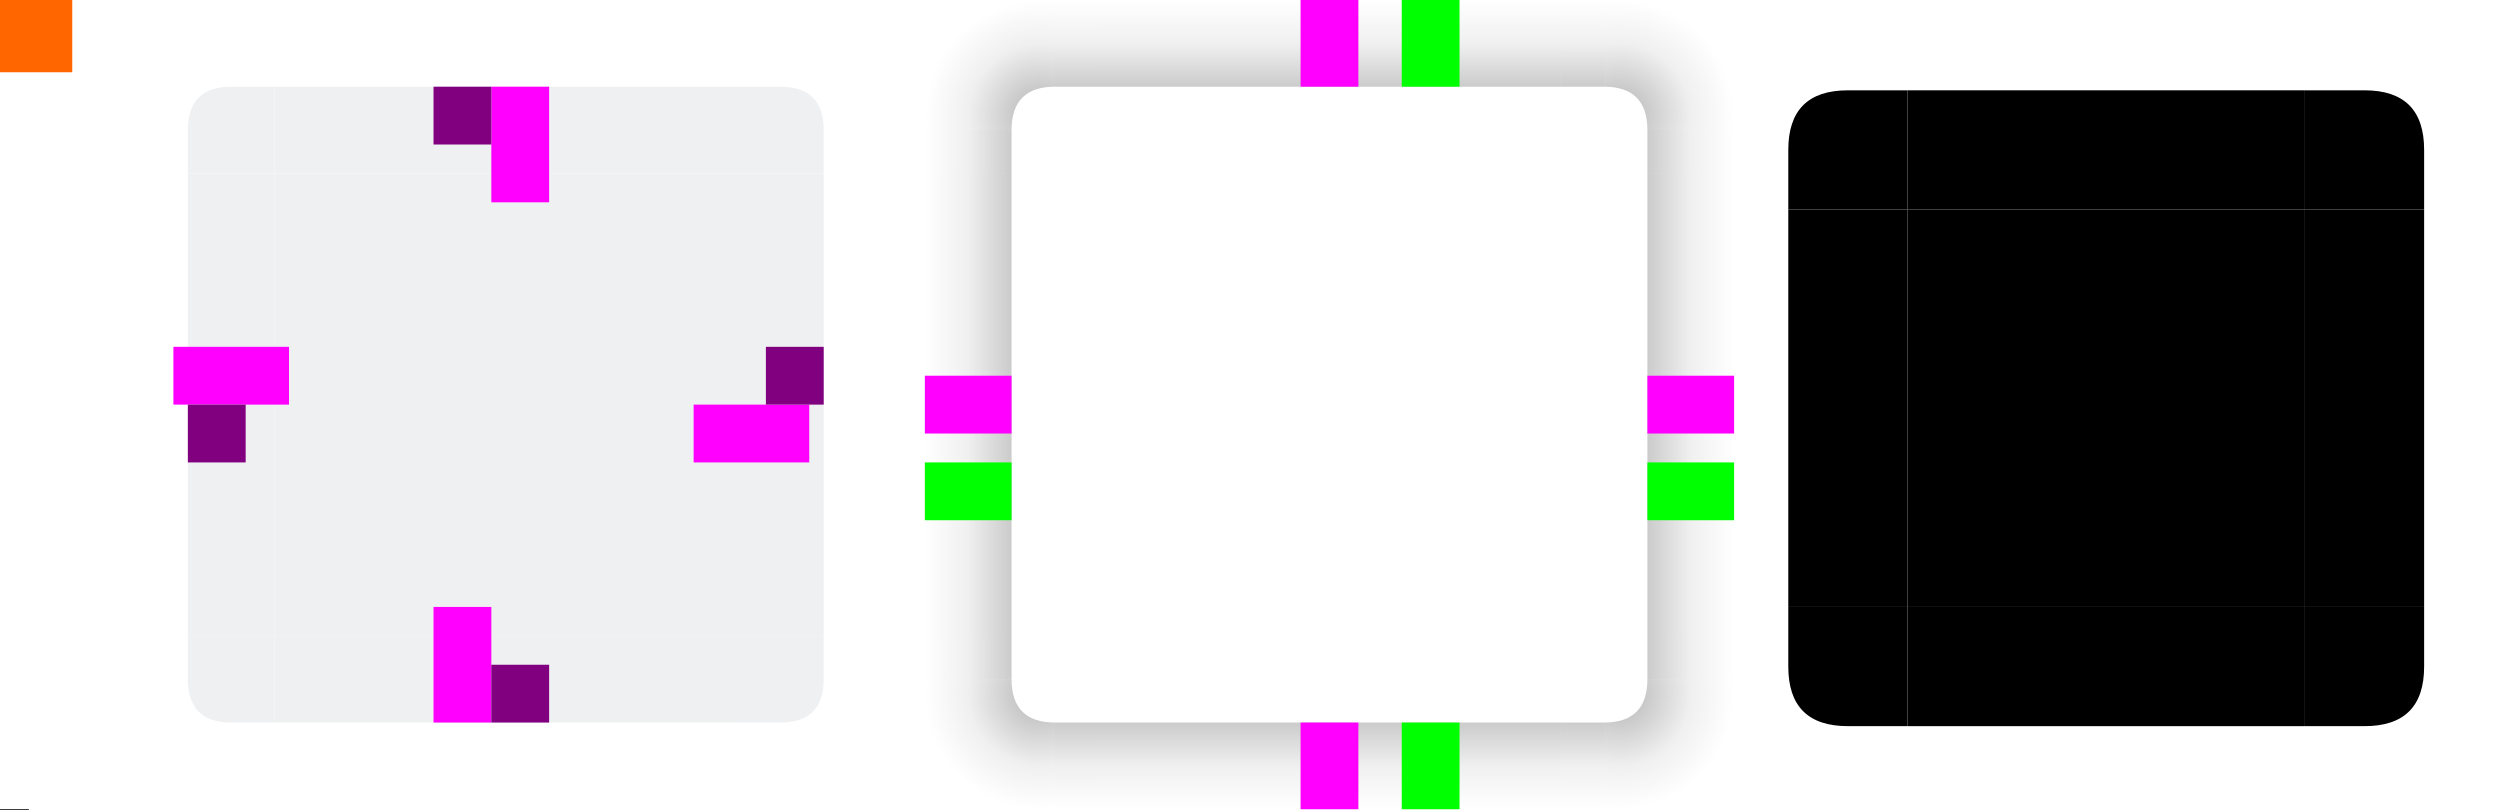
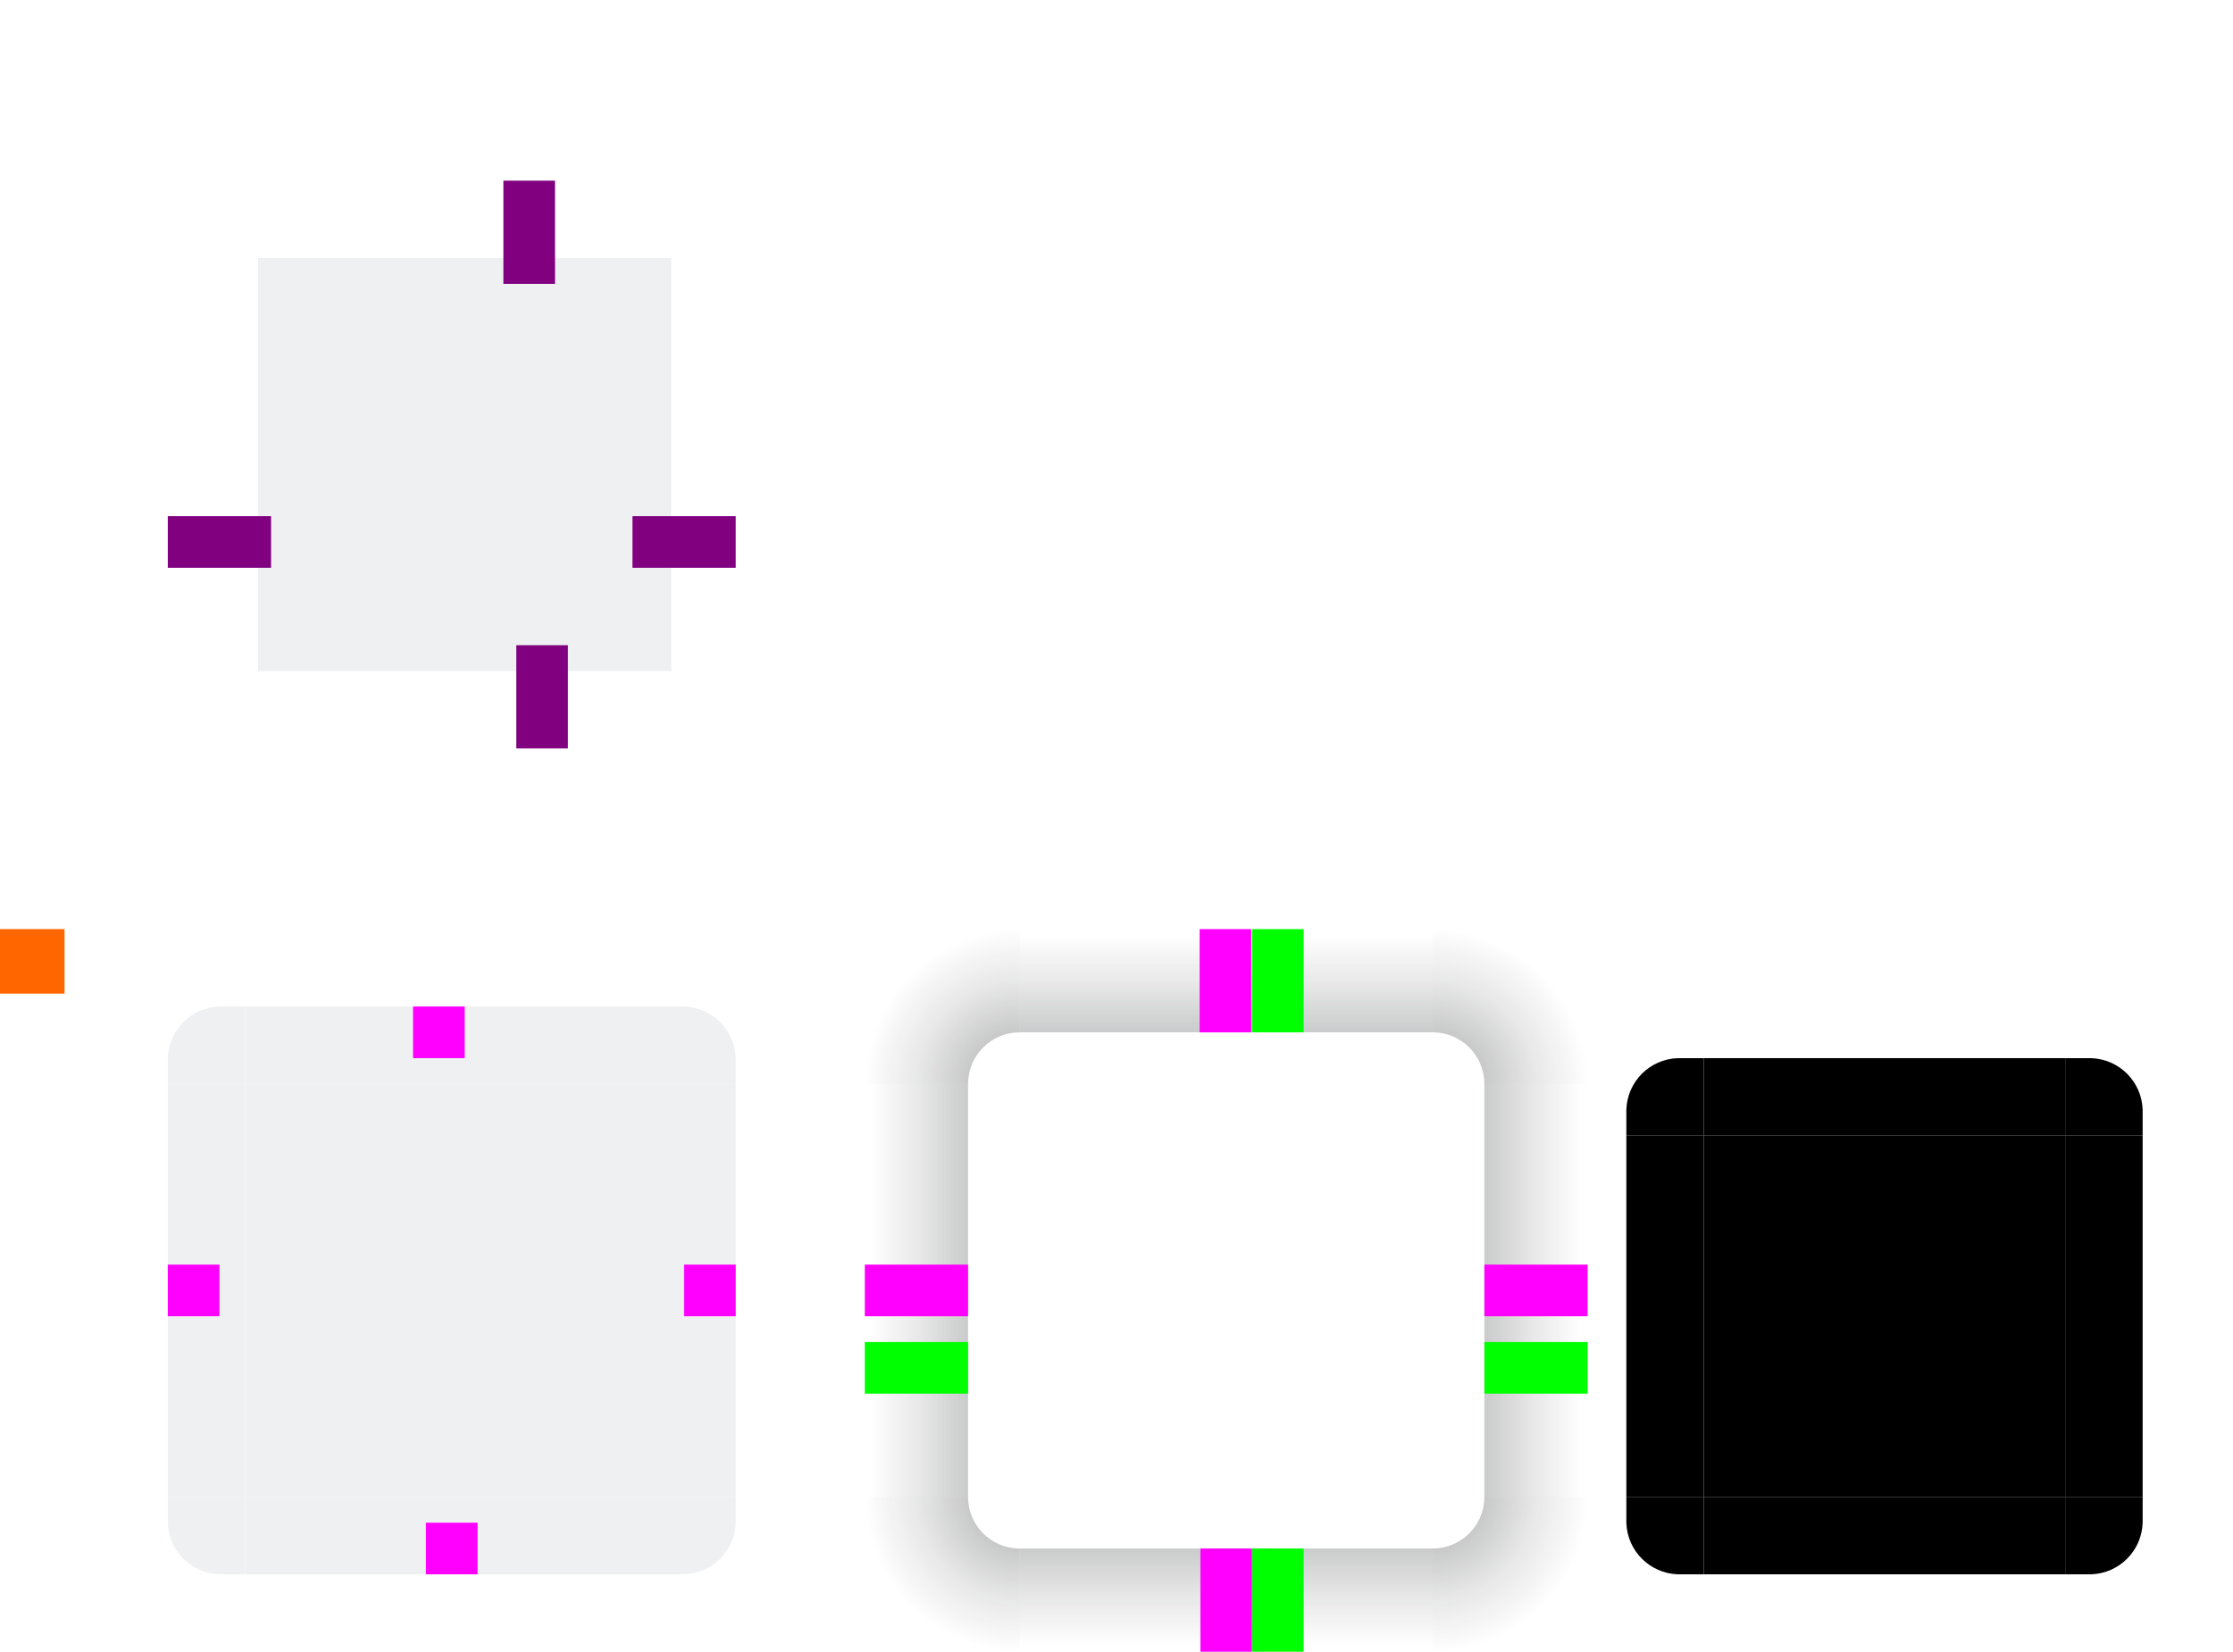
- <svg xmlns="http://www.w3.org/2000/svg" xmlns:xlink="http://www.w3.org/1999/xlink" id="svg2" version="1.1" viewBox="0 0 173 56">
-   <defs id="defs4">
-     <style id="current-color-scheme" type="text/css">.ColorScheme-Text {
+ <svg xmlns="http://www.w3.org/2000/svg" xmlns:xlink="http://www.w3.org/1999/xlink" width="173" height="128" viewBox="0 0 173 128" id="svg2" version="1.1">
+   <style type="text/css" id="current-color-scheme">
+       .ColorScheme-Text {
        color:#31363b;
        stop-color:#31363b;
      }
      .ColorScheme-Background {
        color:#eff0f1;
        stop-color:#eff0f1;
      }
      .ColorScheme-Highlight {
        color:#3daee9;
        stop-color:#3daee9;
      }
      .ColorScheme-ViewText {
        color:#31363b;
        stop-color:#31363b;
      }
      .ColorScheme-ViewBackground {
        color:#fcfcfc;
        stop-color:#fcfcfc;
      }
      .ColorScheme-ViewHover {
        color:#93cee9;
        stop-color:#93cee9;
      }
      .ColorScheme-ViewFocus{
        color:#3daee9;
        stop-color:#3daee9;
      }
      .ColorScheme-ButtonText {
        color:#31363b;
        stop-color:#31363b;
      }
      .ColorScheme-ButtonBackground {
        color:#eff0f1;
        stop-color:#eff0f1;
      }
      .ColorScheme-ButtonHover {
        color:#93cee9;
        stop-color:#93cee9;
      }
      .ColorScheme-ButtonFocus{
        color:#3daee9;
        stop-color:#3daee9;
-       }</style>
-     <linearGradient id="linearGradient4950" x1="55" x2="63" y1="932.362" y2="932.362" gradientUnits="userSpaceOnUse">
-       <stop id="stop1060" stop-opacity=".3" offset="0" />
-       <stop id="stop1091" stop-opacity=".06" offset=".625" />
-       <stop id="stop1062" stop-opacity="0" offset="1" />
+       }
+       </style>
+   <defs id="defs4">
+     <style type="text/css" id="style22">
+       .ColorScheme-Text {
+         color:#31363b;
+       }
+       .ColorScheme-Background {
+         color:#eff0f1;
+       }
+       .ColorScheme-Highlight {
+         color:#3daee9;
+       }
+       .ColorScheme-ViewText {
+         color:#31363b;
+       }
+       .ColorScheme-ViewBackground {
+         color:#fcfcfc;
+       }
+       .ColorScheme-ViewHover {
+         color:#93cee9;
+       }
+       .ColorScheme-ViewFocus{
+         color:#3daee9;
+       }
+       .ColorScheme-ButtonText {
+         color:#31363b;
+       }
+       .ColorScheme-ButtonBackground {
+         color:#eff0f1;
+       }
+       .ColorScheme-ButtonHover {
+         color:#93cee9;
+       }
+       .ColorScheme-ButtonFocus{
+         color:#3daee9;
+       }
+       </style>
+     <style id="current-color-scheme-2" type="text/css">
+       .ColorScheme-Text {
+         color:#7B7C7E;
+       }
+       .ColorScheme-Background{
+         color:#EFF0F1;
+       }
+       .ColorScheme-Highlight{
+         color:#3DAEE6;
+       }
+       .ColorScheme-ViewText {
+         color:#7B7C7E;
+       }
+       .ColorScheme-ViewBackground{
+         color:#FCFCFC;
+       }
+       .ColorScheme-ViewHover {
+         color:#3DAEE6;
+       }
+       .ColorScheme-ViewFocus{
+         color:#1E92FF;
+       }
+       .ColorScheme-ButtonText {
+         color:#7B7C7E;
+       }
+       .ColorScheme-ButtonBackground{
+         color:#EFF0F1;
+       }
+       .ColorScheme-ButtonHover {
+         color:#3DAEE6;
+       }
+       .ColorScheme-ButtonFocus{
+         color:#1E92FF;
+       }
+ </style>
+     <linearGradient id="linearGradient3828-0">
+       <stop id="stop3830-7" offset="0" style="stop-color:#232629;stop-opacity:0.239" />
+       <stop style="stop-color:#1a1c1e;stop-opacity:0.239" offset="0.33" id="stop3836-9" />
+       <stop style="stop-color:#111314;stop-opacity:0.098" offset="0.66" id="stop3832-0" />
+       <stop id="stop3834-0" offset="1" style="stop-color:#000000;stop-opacity:0;" />
    </linearGradient>
-     <linearGradient id="linearGradient4948" x1="-15" x2="-7" y1="932.362" y2="932.362" gradientUnits="userSpaceOnUse">
-       <stop id="stop1084" stop-opacity=".3" offset="0" />
-       <stop id="stop1107" stop-opacity=".06" offset=".63" />
-       <stop id="stop1086" stop-opacity="0" offset="1" />
+     <linearGradient xlink:href="#linearGradient3809-3" id="linearGradient1030" gradientUnits="userSpaceOnUse" gradientTransform="translate(-998.3621,-158)" x1="65" y1="233" x2="65" y2="225.513" />
+     <linearGradient id="linearGradient3809-3">
+       <stop id="stop3811-1" offset="0" style="stop-color:#232629;stop-opacity:0.239;" />
+       <stop style="stop-color:#111314;stop-opacity:0.098;" offset="0.5" id="stop3817-3" />
+       <stop id="stop3815-2" offset="1" style="stop-color:#000000;stop-opacity:0;" />
    </linearGradient>
-     <linearGradient id="linearGradient4942" x1="51" x2="51" y1="48" y2="56" gradientTransform="translate(58)" gradientUnits="userSpaceOnUse">
-       <stop id="stop1114" stop-opacity=".3" offset="0" />
-       <stop id="stop1097" stop-opacity=".06" offset=".617" />
-       <stop id="stop1116" stop-opacity="0" offset="1" />
-     </linearGradient>
-     <radialGradient id="radialGradient4944" cx="54.25" cy="945.112" r="6" gradientTransform="matrix(-8.2303024e-6,1.333333,-1.333321,-8.2302289e-6,1373.139,-24.32554)" gradientUnits="userSpaceOnUse">
-       <stop id="stop1120" stop-opacity=".3" offset="0" />
-       <stop id="stop1095" stop-opacity=".06" offset=".628" />
-       <stop id="stop1122" stop-opacity="0" offset="1" />
-     </radialGradient>
-     <linearGradient id="linearGradient4946" x1="55" x2="63" y1="44" y2="44" gradientUnits="userSpaceOnUse">
-       <stop id="stop4272" stop-opacity=".3" offset="0" />
-       <stop id="stop1093" stop-opacity=".06" offset=".626" />
-       <stop id="stop4274" stop-opacity="0" offset="1" />
-     </linearGradient>
-     <linearGradient id="linearGradient4936" x1="19" x2="19" y1="48" y2="56" gradientTransform="translate(58)" gradientUnits="userSpaceOnUse">
-       <stop id="stop1102" stop-opacity=".3" offset="0" />
-       <stop id="stop1101" stop-opacity=".06" offset=".628" />
-       <stop id="stop1104" stop-opacity="0" offset="1" />
-     </linearGradient>
-     <radialGradient id="radialGradient4938" cx="7.643" cy="950.362" r="6" gradientTransform="matrix(-1.333333,-1.2763442e-5,1.2763442e-5,-1.333333,83.17835,1315.149)" gradientUnits="userSpaceOnUse">
-       <stop id="stop1096" stop-opacity=".3" offset="0" />
-       <stop id="stop1103" stop-opacity=".06" offset=".627" />
-       <stop id="stop1098" stop-opacity="0" offset="1" />
-     </radialGradient>
-     <linearGradient id="linearGradient4940" x1="15" x2="7" y1="44" y2="44" gradientUnits="userSpaceOnUse" xlink:href="#linearGradient1082" />
-     <linearGradient id="linearGradient1082">
-       <stop id="stop1078" stop-opacity=".3" offset="0" />
-       <stop id="stop1109" stop-opacity=".06" offset=".626" />
-       <stop id="stop1080" stop-opacity="0" offset="1" />
-     </linearGradient>
-     <linearGradient id="linearGradient4934" x1="952.362" x2="960.362" y1="-35" y2="-35" gradientUnits="userSpaceOnUse">
-       <stop id="stop1108" stop-opacity=".3" offset="0" />
-       <stop id="stop1099" stop-opacity=".06" offset=".627" />
-       <stop id="stop1110" stop-opacity="0" offset="1" />
-     </linearGradient>
-     <linearGradient id="linearGradient4928" x1="55" x2="63" y1="12" y2="12" gradientUnits="userSpaceOnUse">
-       <stop id="stop1054" stop-opacity=".3" offset="0" />
-       <stop id="stop1089" stop-opacity=".06" offset=".621" />
-       <stop id="stop1056" stop-opacity="0" offset="1" />
-     </linearGradient>
-     <radialGradient id="radialGradient4930" cx="53.893" cy="911.762" r="6" gradientTransform="matrix(1.333334,7.9263054e-6,-7.7052181e-6,1.333336,41.14987,-1207.686)" gradientUnits="userSpaceOnUse">
-       <stop id="stop1048" stop-opacity=".3" offset="0" />
-       <stop id="stop1087" stop-opacity=".06" offset=".626" />
-       <stop id="stop1050" stop-opacity="0" offset="1" />
-     </radialGradient>
-     <linearGradient id="linearGradient3056" x1="51" x2="51" y1="8" y2="-2.0185304e-5" gradientTransform="translate(58)" gradientUnits="userSpaceOnUse">
-       <stop id="stop1042" stop-opacity=".3" offset="0" />
-       <stop id="stop1085" stop-opacity=".06" offset=".621" />
-       <stop id="stop1044" stop-opacity="0" offset="1" />
-     </linearGradient>
-     <linearGradient id="linearGradient4922" x1="15" x2="7" y1="12" y2="12" gradientUnits="userSpaceOnUse" xlink:href="#linearGradient1082" />
-     <radialGradient id="radialGradient4924" cx="22.2" cy="913.969" r="6" gradientTransform="matrix(8.5676352e-6,-1.333333,1.333339,8.5676761e-6,-1145.631,37.59215)" gradientUnits="userSpaceOnUse">
-       <stop id="stop1072" stop-opacity=".3" offset="0" />
-       <stop id="stop1111" stop-opacity=".06" offset=".625" />
-       <stop id="stop1074" stop-opacity="0" offset="1" />
-     </radialGradient>
-     <linearGradient id="linearGradient4926" x1="19" x2="19" y1="8" y2="-2.0185304e-5" gradientTransform="translate(58)" gradientUnits="userSpaceOnUse">
-       <stop id="stop1066" stop-opacity=".3" offset="0" />
-       <stop id="stop1113" stop-opacity=".06" offset=".618" />
-       <stop id="stop1068" stop-opacity="0" offset="1" />
-     </linearGradient>
-     <linearGradient id="linearGradient3054" x1="-912.362" x2="-904.362" y1="-35" y2="-35" gradientUnits="userSpaceOnUse">
-       <stop id="stop1036" stop-opacity=".3" offset="0" />
-       <stop id="stop1083" stop-opacity=".06" offset=".619" />
-       <stop id="stop1038" stop-opacity="0" offset="1" />
-     </linearGradient>
+     <radialGradient xlink:href="#linearGradient3828-0" id="radialGradient1024" gradientUnits="userSpaceOnUse" gradientTransform="matrix(0,2,2,0,-397,848.3621)" cx="50" cy="238" fx="50" fy="238" r="6" />
+     <linearGradient xlink:href="#linearGradient3809-3" id="linearGradient1022" gradientUnits="userSpaceOnUse" gradientTransform="translate(29,-1185.362)" x1="65" y1="233" x2="65" y2="225.513" />
+     <radialGradient xlink:href="#linearGradient3828-0" id="radialGradient1032" gradientUnits="userSpaceOnUse" gradientTransform="matrix(0,2,-2,0,587,848.3621)" cx="50" cy="238" fx="50" fy="238" r="6" />
+     <linearGradient xlink:href="#linearGradient3809-3" id="linearGradient1020" gradientUnits="userSpaceOnUse" gradientTransform="translate(-998.3621,-348)" x1="65" y1="233" x2="65" y2="225.513" />
+     <radialGradient xlink:href="#linearGradient3828-0" id="radialGradient1026" gradientUnits="userSpaceOnUse" gradientTransform="matrix(0,-2,-2,0,587,1016.362)" cx="50" cy="238" fx="50" fy="238" r="6" />
+     <linearGradient xlink:href="#linearGradient3809-3" id="linearGradient1018" gradientUnits="userSpaceOnUse" gradientTransform="translate(29.00001,679.3622)" x1="65" y1="233" x2="65" y2="225.513" />
+     <radialGradient xlink:href="#linearGradient3828-0" id="radialGradient1028" gradientUnits="userSpaceOnUse" gradientTransform="matrix(0,-2,2,0,-397,1016.362)" cx="50" cy="238" fx="50" fy="238" r="6" />
  </defs>
-   <g id="layer1" transform="translate(0,-904.3622)">
-     <rect id="hint-tile-center" y="904.362" width="5" height="5" fill="#f60" />
+   <g id="layer1" transform="translate(0,-832.3622)">
+     <rect style="opacity:1;fill:currentColor;fill-opacity:1;stroke:none" id="thick-center" width="32" height="32" x="20" y="852.362" class="ColorScheme-Background" />
+     <rect style="fill:url(#linearGradient1020);fill-opacity:1;stroke:none;stroke-width:2.219" id="shadow-right" width="32" height="8" x="-948.362" y="-123" transform="matrix(0,-1,-1,0,0,0)" />
+     <rect y="-960.362" x="79" height="8" width="32" id="shadow-bottom" style="fill:url(#linearGradient1022);fill-opacity:1;stroke:none;stroke-width:1.05" transform="scale(1,-1)" />
+     <path style="fill:url(#radialGradient1024);fill-opacity:1;stroke:none" d="m 67,960.362 v -12 H 75 c 0,2.209 1.791,4 4,4 v 8 z" id="shadow-bottomleft" />
+     <path id="shadow-bottomright" d="m 123,960.362 v -12 h -8 c 0,2.209 -1.791,4 -4,4 v 8 z" style="fill:url(#radialGradient1032);fill-opacity:1;stroke:none" />
+     <rect y="67" x="-948.362" height="8" width="32" id="shadow-left" style="fill:url(#linearGradient1030);fill-opacity:1;stroke:none;stroke-width:2.219" transform="rotate(-90)" />
+     <rect style="fill:url(#linearGradient1018);fill-opacity:1;stroke:none;stroke-width:1.05" id="shadow-top" width="32" height="8" x="79" y="904.362" />
+     <rect style="opacity:1;fill:#ff6600;fill-opacity:1;stroke:none" id="hint-tile-center" width="5" height="5" x="0" y="904.362" />
    <g id="top">
-       <rect id="rect4152" class="ColorScheme-Background" transform="matrix(0,-1,-1,0,0,0)" x="-916.362" y="-51" width="6" height="32" fill="currentColor" style="opacity:1" />
+       <rect y="-51" x="-916.362" height="32" width="6" id="rect4152" style="opacity:1;fill:currentColor;fill-opacity:1;stroke:none" transform="matrix(0,-1,-1,0,0,0)" class="ColorScheme-Background" />
    </g>
    <g id="bottom">
-       <rect id="rect4148" class="ColorScheme-Background" transform="rotate(90)" x="948.362" y="-51" width="6" height="32" fill="currentColor" style="opacity:1" />
+       <rect transform="rotate(90)" style="opacity:1;fill:currentColor;fill-opacity:1;stroke:none" id="rect4148" width="6" height="32" x="948.362" y="-51" class="ColorScheme-Background" />
    </g>
    <g id="left">
-       <rect id="rect4144" class="ColorScheme-Background" transform="scale(-1,1)" x="-19" y="916.362" width="6" height="32" fill="currentColor" style="opacity:1" />
+       <rect transform="scale(-1,1)" style="opacity:1;fill:currentColor;fill-opacity:1;stroke:none" id="rect4144" width="6" height="32" x="-19" y="916.362" class="ColorScheme-Background" />
    </g>
    <g id="right">
-       <rect id="rect4140" class="ColorScheme-Background" x="51" y="916.362" width="6" height="32" fill="currentColor" style="opacity:1" />
+       <rect y="916.362" x="51" height="32" width="6" id="rect4140" style="opacity:1;fill:currentColor;fill-opacity:1;stroke:none" class="ColorScheme-Background" />
    </g>
    <g id="center">
-       <rect id="rect4401" x="19" y="916.362" width="32" height="32" fill="none" />
-       <rect id="rect4138" class="ColorScheme-Background" x="19" y="916.362" width="32" height="32" fill="currentColor" style="opacity:1" />
-     </g>
-     <g id="shadow-top" transform="translate(56.99998,1.7432666e-5)">
-       <rect id="rect4820" transform="matrix(0,-1,-1,0,0,0)" x="-916.362" y="-51" width="6" height="32" fill="none" />
-       <rect id="rect4822" transform="matrix(0,-1,-1,0,0,0)" x="-910.362" y="-51" width="6" height="32" fill="url(#linearGradient3054)" />
-       <rect id="rect4824" transform="matrix(0,-1,-1,0,0,0)" x="-911.362" y="-51" width="1" height="32" fill="none" />
-     </g>
-     <g id="shadow-topleft" transform="translate(56.99998,1.7432666e-5)">
-       <path id="path4828" transform="translate(0,904.3622)" d="m7 9v3h6v-4 1z" fill="url(#linearGradient4922)" fill-rule="evenodd" />
-       <path id="path4830" transform="translate(-58,904.3622)" d="m65 0v9h6c0-2 1-3 3-3v-6z" fill="url(#radialGradient4924)" fill-rule="evenodd" />
-       <path id="path4832" transform="translate(-58,904.3622)" d="m74 0v6h-1 4v-6h-4z" fill="url(#linearGradient4926)" fill-rule="evenodd" />
-       <rect id="rect4834" transform="scale(-1,1)" x="-19" y="910.362" width="6" height="6" ry="1" fill="none" />
-       <rect id="rect4836" transform="scale(-1,1)" x="-19" y="910.362" width="2" height="6" ry="0" fill="none" />
-       <rect id="rect4838" transform="scale(-1,1)" x="-18" y="914.362" width="5" height="2" fill="none" />
-     </g>
-     <g id="shadow-topright" transform="translate(56.99998,1.7432666e-5)">
-       <path id="path4842" transform="translate(0,904.3622)" d="m57 9v-1 4h6v-4 1z" fill="url(#linearGradient4928)" fill-rule="evenodd" />
-       <path id="path4844" transform="translate(-58,904.3622)" d="m112 0v6c2 0 3 1 3 3h6v-9z" fill="url(#radialGradient4930)" fill-rule="evenodd" />
-       <path id="path4846" transform="translate(-58,904.3622)" d="m109 0v6h4-1v-6h1z" fill="url(#linearGradient3056)" fill-rule="evenodd" />
-       <rect id="rect4848" x="51" y="910.362" width="6" height="6" ry="1" fill="none" />
-       <rect id="rect4850" x="51" y="910.362" width="2" height="6" ry="0" fill="none" />
-       <rect id="rect4852" x="52" y="914.362" width="5" height="2" fill="none" />
-     </g>
-     <g id="shadow-bottom" transform="translate(56.99998,1.7432666e-5)">
-       <rect id="rect4856" transform="rotate(90)" x="948.362" y="-51" width="6" height="32" fill="none" />
-       <rect id="rect4858" transform="rotate(90)" x="954.362" y="-51" width="6" height="32" fill="url(#linearGradient4934)" />
-       <rect id="rect4860" transform="rotate(90)" x="953.362" y="-51" width="1" height="32" fill="none" />
-     </g>
-     <g id="shadow-bottomleft" transform="translate(56.99998,1.7432666e-5)">
-       <path id="path4864" transform="translate(-58,904.3622)" d="m74 50v6h-1 4v-6h-4z" fill="url(#linearGradient4936)" fill-rule="evenodd" />
-       <path id="path4866" transform="translate(-58,904.3622)" d="m65 47v9h9v-6c-2 0-3-1-3-3z" fill="url(#radialGradient4938)" fill-rule="evenodd" />
-       <path id="path4868" transform="translate(0,904.3622)" d="m7 44v4-1h6v1-4z" fill="url(#linearGradient4940)" fill-rule="evenodd" />
-       <rect id="rect4870" transform="scale(-1)" x="-19" y="-954.362" width="6" height="6" ry="1" fill="none" />
-       <rect id="rect4872" transform="scale(-1)" x="-19" y="-954.362" width="2" height="6" ry="0" fill="none" />
-       <rect id="rect4874" transform="scale(-1)" x="-18" y="-950.362" width="5" height="2" fill="none" />
-     </g>
-     <g id="shadow-bottomright" transform="translate(56.99998,1.7432666e-5)">
-       <path id="path4878" transform="translate(-58,904.3622)" d="m109 50v6h4-1v-6h1z" fill="url(#linearGradient4942)" fill-rule="evenodd" />
-       <path id="path4880" transform="translate(-58,904.3622)" d="m115 47c0 2-1 3-3 3v6h9v-9z" fill="url(#radialGradient4944)" fill-rule="evenodd" />
-       <path id="path4882" transform="translate(0,904.3622)" d="m57 44v4-1h6v1-4z" fill="url(#linearGradient4946)" fill-rule="evenodd" />
-       <rect id="rect4884" transform="scale(1,-1)" x="51" y="-954.362" width="6" height="6" ry="1" fill="none" />
-       <rect id="rect4886" transform="scale(1,-1)" x="51" y="-954.362" width="2" height="6" ry="0" fill="none" />
-       <rect id="rect4888" transform="scale(1,-1)" x="52" y="-950.362" width="5" height="2" fill="none" />
-     </g>
-     <g id="shadow-left" transform="translate(56.99998,1.7432666e-5)">
-       <rect id="rect4892" transform="scale(-1,1)" x="-19" y="916.362" width="6" height="32" fill="none" />
-       <rect id="rect4894" transform="scale(-1,1)" x="-13" y="916.362" width="6" height="32" fill="url(#linearGradient4948)" />
-       <rect id="rect4896" transform="scale(-1,1)" x="-14" y="916.362" width="1" height="32" fill="none" />
-     </g>
-     <g id="shadow-right" transform="translate(56.99998,1.7432666e-5)">
-       <rect id="rect4900" x="51" y="916.362" width="6" height="32" fill="none" />
-       <rect id="rect4902" x="57" y="916.362" width="6" height="32" fill="url(#linearGradient4950)" />
-       <rect id="rect4904" x="56" y="916.362" width="1" height="32" fill="none" />
-     </g>
-     <g id="shadow-center" transform="translate(56.99998,1.7432666e-5)" fill="none">
-       <rect id="rect4908" x="19" y="916.362" width="32" height="32" />
-       <rect id="rect4910" x="19" y="916.362" width="32" height="32" />
-     </g>
-     <rect id="shadow-hint-top-margin" x="90" y="904.362" width="4" height="6" fill="#f0f" />
-     <rect id="shadow-hint-bottom-margin" x="90" y="954.362" width="4" height="6" fill="#f0f" />
-     <rect id="shadow-hint-right-margin" transform="rotate(90)" x="930.362" y="-120" width="4" height="6" fill="#f0f" />
-     <rect id="shadow-hint-left-margin" transform="rotate(90)" x="930.362" y="-70" width="4" height="6" fill="#f0f" />
-     <rect id="shadow-hint-top-inset" x="97" y="904.362" width="4" height="6" fill="#0f0" />
-     <rect id="shadow-hint-bottom-inset" x="97" y="954.362" width="4" height="6" fill="#0f0" />
-     <rect id="shadow-hint-right-inset" transform="rotate(90)" x="936.362" y="-120" width="4" height="6" fill="#0f0" />
-     <rect id="shadow-hint-left-inset" transform="rotate(90)" x="936.362" y="-70" width="4" height="6" fill="#0f0" />
-     <rect id="mask-top" x="132" y="910.612" width="27.5" height="8.25" style="paint-order:normal" />
-     <rect id="mask-center" x="132" y="918.862" width="27.5" height="27.5" style="paint-order:normal" />
-     <rect id="mask-bottom" transform="scale(1,-1)" x="132" y="-954.612" width="27.5" height="8.25" style="paint-order:normal" />
-     <rect id="mask-left" transform="rotate(90)" x="918.862" y="-132" width="27.5" height="8.25" style="paint-order:normal" />
-     <rect id="mask-right" transform="rotate(90)" x="918.862" y="-167.75" width="27.5" height="8.25" style="paint-order:normal" />
-     <path id="mask-bottomright" class="ColorScheme-Background" d="m159.5 954.612v-8.25h8.25v4.125c0 2.75-1.375 4.125-4.125 4.125h-2.75z" />
-     <path id="mask-bottomleft" class="ColorScheme-Background" d="m132 954.612v-8.25h-8.25v4.125c0 2.75 1.375 4.125 4.125 4.125h2.75z" />
-     <path id="mask-topleft" class="ColorScheme-Background" d="m132 910.612v8.25h-8.25v-4.125c0-2.75 1.375-4.125 4.125-4.125h2.75z" />
-     <path id="mask-topright" class="ColorScheme-Background" d="m159.5 910.612v8.25h8.25v-4.125c0-2.75-1.375-4.125-4.125-4.125h-2.75z" />
-     <g id="topleft" transform="translate(0,-2.0185303e-5)">
-       <path id="rect4159" class="ColorScheme-Background" transform="translate(0,904.3622)" d="m16 6c-2 0-3 1-3 3v3h6v-6h-1 1z" fill="currentColor" style="opacity:1" />
-     </g>
-     <g id="topright" transform="translate(0,-2.0185303e-5)">
-       <path id="rect4177" class="ColorScheme-Background" transform="translate(0,904.3622)" d="m51 6v6h6v-3c0-2-1-3-3-3h-2z" fill="currentColor" style="opacity:1" />
-     </g>
-     <g id="bottomleft" transform="translate(0,-2.0185303e-5)">
-       <path id="path5048" class="ColorScheme-Background" d="m19 954.362v-6h-6v3c0 2 1 3 3 3h2z" fill="currentColor" style="opacity:1" />
-     </g>
-     <g id="bottomright" transform="translate(0,-2.0185303e-5)">
-       <path id="rect4177-6" class="ColorScheme-Background" d="m51 954.362v-6h6v3c0 2-1 3-3 3h-2z" fill="currentColor" style="opacity:1" />
-     </g>
-     <rect id="hint-top-inset" x="33" y="904.362" width="4" height="1e-6" fill="#0f0" />
-     <rect id="hint-bottom-inset" x="33" y="954.362" width="4" height="1e-6" fill="#0f0" />
-     <rect id="hint-right-inset" transform="rotate(90)" x="930.362" y="-63" width="4" height="1e-6" fill="#0f0" />
-     <rect id="hint-left-inset" transform="rotate(90)" x="930.362" y="-13" width="4" height="1e-6" fill="#0f0" />
-     <rect id="thick-hint-top-margin" x="34" y="910.362" width="4" height="8" fill="#f0f" />
-     <rect id="thick-hint-bottom-margin" x="30" y="946.362" width="4" height="8" fill="#f0f" />
-     <rect id="thick-hint-right-margin" transform="rotate(90)" x="932.362" y="-56" width="4" height="8" fill="#f0f" />
-     <rect id="thick-hint-left-margin" transform="rotate(90)" x="928.362" y="-20" width="4" height="8" fill="#f0f" />
-     <rect id="hint-bottom-margin" x="34" y="950.362" width="4" height="4" fill="#800080" />
-     <rect id="hint-right-margin" transform="rotate(90)" x="928.362" y="-57" width="4" height="4" fill="#800080" />
-     <rect id="hint-left-margin" transform="rotate(90)" x="932.362" y="-17" width="4" height="4" fill="#800080" />
-     <rect id="hint-top-margin" x="30" y="910.362" width="4" height="4" fill="#800080" />
-     <rect id="thick-center" y="960.362" width="2" height="2" />
+       <rect y="916.362" x="19" height="32" width="32" id="rect4401" style="opacity:1;fill:none;fill-opacity:1;stroke:none" />
+       <rect style="opacity:1;fill:currentColor;fill-opacity:1;stroke:none" id="rect4138" width="32" height="32" x="19" y="916.362" class="ColorScheme-Background" />
+     </g>
+     <rect style="fill:#ff00ff;fill-opacity:1;stroke:none;stroke-width:0.816" id="hint-top-margin" width="4" height="4" x="32" y="910.362" />
+     <rect y="950.362" x="33" height="4" width="4" id="hint-bottom-margin" style="fill:#ff00ff;fill-opacity:1;stroke:none;stroke-width:0.816" />
+     <rect y="-57" x="930.362" height="4" width="4" id="hint-right-margin" style="fill:#ff00ff;fill-opacity:1;stroke:none;stroke-width:0.816" transform="rotate(90)" />
+     <rect style="fill:#ff00ff;fill-opacity:1;stroke:none;stroke-width:0.816" id="hint-left-margin" width="4" height="4" x="930.362" y="-17" transform="rotate(90)" />
+     <rect style="fill:#00ff00;fill-opacity:1;stroke:none" id="hint-top-inset" width="4" height="1e-06" x="33" y="904.362" />
+     <rect y="954.362" x="33" height="1e-06" width="4" id="hint-bottom-inset" style="fill:#00ff00;fill-opacity:1;stroke:none" />
+     <rect y="-63" x="930.362" height="1e-06" width="4" id="hint-right-inset" style="fill:#00ff00;fill-opacity:1;stroke:none" transform="rotate(90)" />
+     <rect style="fill:#00ff00;fill-opacity:1;stroke:none" id="hint-left-inset" width="4" height="1e-06" x="930.362" y="-13" transform="rotate(90)" />
+     <text id="text4270" y="134.595" x="195.142" style="font-style:normal;font-variant:normal;font-weight:bold;font-stretch:normal;font-size:14px;line-height:125%;font-family:'Gill Sans';text-align:justify;writing-mode:lr-tb;text-anchor:start;fill:#000000;fill-opacity:1;stroke:none" xml:space="preserve">
+       <tspan y="147.333" x="195.142" id="tspan4272" />
+     </text>
+     <g style="opacity:0.979" transform="matrix(-0.75,0,0,0.75,130.3076,670.8414)" id="g3041" />
+     <g id="shadow-center" transform="translate(59.93931,-2.080249e-5)">
+       <rect style="opacity:1;fill:none;fill-opacity:1;stroke:none" id="rect4908" width="32" height="32" x="19" y="916.362" />
+       <rect y="916.362" x="19" height="32" width="32" id="rect4910" style="opacity:1;fill:none;fill-opacity:1;stroke:none" />
+     </g>
+     <rect y="904.362" x="92.939" height="8" width="4" id="shadow-hint-top-margin" style="fill:#ff00ff;fill-opacity:1;stroke:none;stroke-width:1.155" />
+     <rect style="fill:#ff00ff;fill-opacity:1;stroke:none;stroke-width:1.155" id="shadow-hint-bottom-margin" width="4" height="8" x="93" y="952.362" />
+     <rect transform="rotate(90)" style="fill:#ff00ff;fill-opacity:1;stroke:none;stroke-width:1.155" id="shadow-hint-right-margin" width="4" height="8" x="930.362" y="-123" />
+     <rect transform="rotate(90)" y="-75" x="930.362" height="8" width="4" id="shadow-hint-left-margin" style="fill:#ff00ff;fill-opacity:1;stroke:none;stroke-width:1.155" />
+     <rect y="904.362" x="97" height="8" width="4" id="shadow-hint-top-inset" style="fill:#00ff00;fill-opacity:1;stroke:none;stroke-width:1.155" />
+     <rect style="fill:#00ff00;fill-opacity:1;stroke:none;stroke-width:1.155" id="shadow-hint-bottom-inset" width="4" height="8" x="97" y="952.362" />
+     <rect transform="rotate(90)" style="fill:#00ff00;fill-opacity:1;stroke:none;stroke-width:1.155" id="shadow-hint-right-inset" width="4" height="8" x="936.362" y="-123" />
+     <rect transform="rotate(90)" y="-75" x="936.362" height="8" width="4" id="shadow-hint-left-inset" style="fill:#00ff00;fill-opacity:1;stroke:none;stroke-width:1.155" />
+     <rect y="914.362" x="132" height="6" width="28" style="opacity:1;fill:#000000;fill-opacity:1;stroke:none;stroke-width:0.928;stroke-linecap:round;stroke-linejoin:round;stroke-miterlimit:4;stroke-dasharray:none;stroke-dashoffset:0;stroke-opacity:1;paint-order:normal" id="mask-top" />
+     <rect y="920.362" x="132" height="28" width="28" style="opacity:1;fill:#000000;fill-opacity:1;stroke:none;stroke-width:2.005;stroke-linecap:round;stroke-linejoin:round;stroke-miterlimit:4;stroke-dasharray:none;stroke-dashoffset:0;stroke-opacity:1;paint-order:normal" id="mask-center" />
+     <rect transform="scale(1,-1)" y="-954.362" x="132" height="6" width="28" style="opacity:1;fill:#000000;fill-opacity:1;stroke:none;stroke-width:0.928;stroke-linecap:round;stroke-linejoin:round;stroke-miterlimit:4;stroke-dasharray:none;stroke-dashoffset:0;stroke-opacity:1;paint-order:normal" id="mask-bottom" />
+     <rect transform="rotate(90)" y="-132" x="920.362" height="6" width="28" style="opacity:1;fill:#000000;fill-opacity:1;stroke:none;stroke-width:0.928;stroke-linecap:round;stroke-linejoin:round;stroke-miterlimit:4;stroke-dasharray:none;stroke-dashoffset:0;stroke-opacity:1;paint-order:normal" id="mask-left" />
+     <rect transform="rotate(90)" y="-166" x="920.362" height="6" width="28" style="opacity:1;fill:#000000;fill-opacity:1;stroke:none;stroke-width:0.928;stroke-linecap:round;stroke-linejoin:round;stroke-miterlimit:4;stroke-dasharray:none;stroke-dashoffset:0;stroke-opacity:1;paint-order:normal" id="mask-right" />
+     <path class="ColorScheme-Background" style="opacity:1;fill:currentColor;stroke-width:2" d="m 17,910.362 c -2.183,0.067 -3.933,1.817 -4,4 v 2 h 6 v -6 z" id="topleft" />
+     <path id="topright" d="m 57,914.362 c -0.067,-2.183 -1.817,-3.933 -4,-4 h -2 v 6 h 6 z" style="opacity:1;fill:currentColor;stroke-width:2" class="ColorScheme-Background" />
+     <path class="ColorScheme-Background" style="opacity:1;fill:currentColor;stroke-width:2" d="m 53,954.362 c 2.183,-0.067 3.933,-1.817 4,-4 v -2 h -6 v 6 z" id="bottomright" />
+     <path id="bottomleft" d="m 13,950.362 c 0.067,2.183 1.817,3.933 4,4 h 2 v -6 h -6 z" style="opacity:1;fill:currentColor;stroke-width:2" class="ColorScheme-Background" />
+     <path style="fill:url(#radialGradient1026);fill-opacity:1;stroke:none;stroke-width:2" d="m 123,904.362 v 12 h -8 c 0,-2.209 -1.791,-4 -4,-4 v -8 z" id="shadow-topright" />
+     <path id="shadow-topleft" d="m 67,904.362 v 12 h 8 c 0,-2.209 1.791,-4 4,-4 v -8 z" style="fill:url(#radialGradient1028);fill-opacity:1;stroke:none;stroke-width:2" />
+     <path style="opacity:1;fill:#000000;fill-opacity:1;stroke-width:2" d="m 126,950.362 c 0.067,2.183 1.817,3.933 4,4 h 2 v -6 h -6 z" id="mask-bottomleft" />
+     <path id="mask-bottomright" d="m 162,954.362 c 2.183,-0.067 3.933,-1.817 4,-4 v -2 h -6 v 6 z" style="opacity:1;fill:#000000;fill-opacity:1;stroke-width:2" />
+     <path style="opacity:1;fill:#000000;fill-opacity:1;stroke-width:2" d="m 166,918.362 c -0.067,-2.183 -1.817,-3.933 -4,-4 h -2 v 6 h 6 z" id="mask-topright" />
+     <path id="mask-topleft" d="m 130,914.362 c -2.183,0.067 -3.933,1.817 -4,4 v 2 h 6 v -6 z" style="opacity:1;fill:#000000;fill-opacity:1;stroke-width:2" />
+     <rect transform="rotate(90)" style="fill:#800080;fill-opacity:1;stroke:none;stroke-width:1.155" id="thick-hint-right-margin" width="4" height="8" x="872.362" y="-57" />
+     <rect transform="rotate(90)" y="-21" x="872.362" height="8" width="4" id="thick-hint-left-margin" style="fill:#800080;fill-opacity:1;stroke:none;stroke-width:1.155" />
+     <rect y="846.362" x="39" height="8" width="4" id="thick-hint-top-margin" style="fill:#800080;fill-opacity:1;stroke:none;stroke-width:1.155" />
+     <rect style="fill:#800080;fill-opacity:1;stroke:none;stroke-width:1.155" id="thick-hint-bottom-margin" width="4" height="8" x="40" y="882.362" />
  </g>
</svg>
